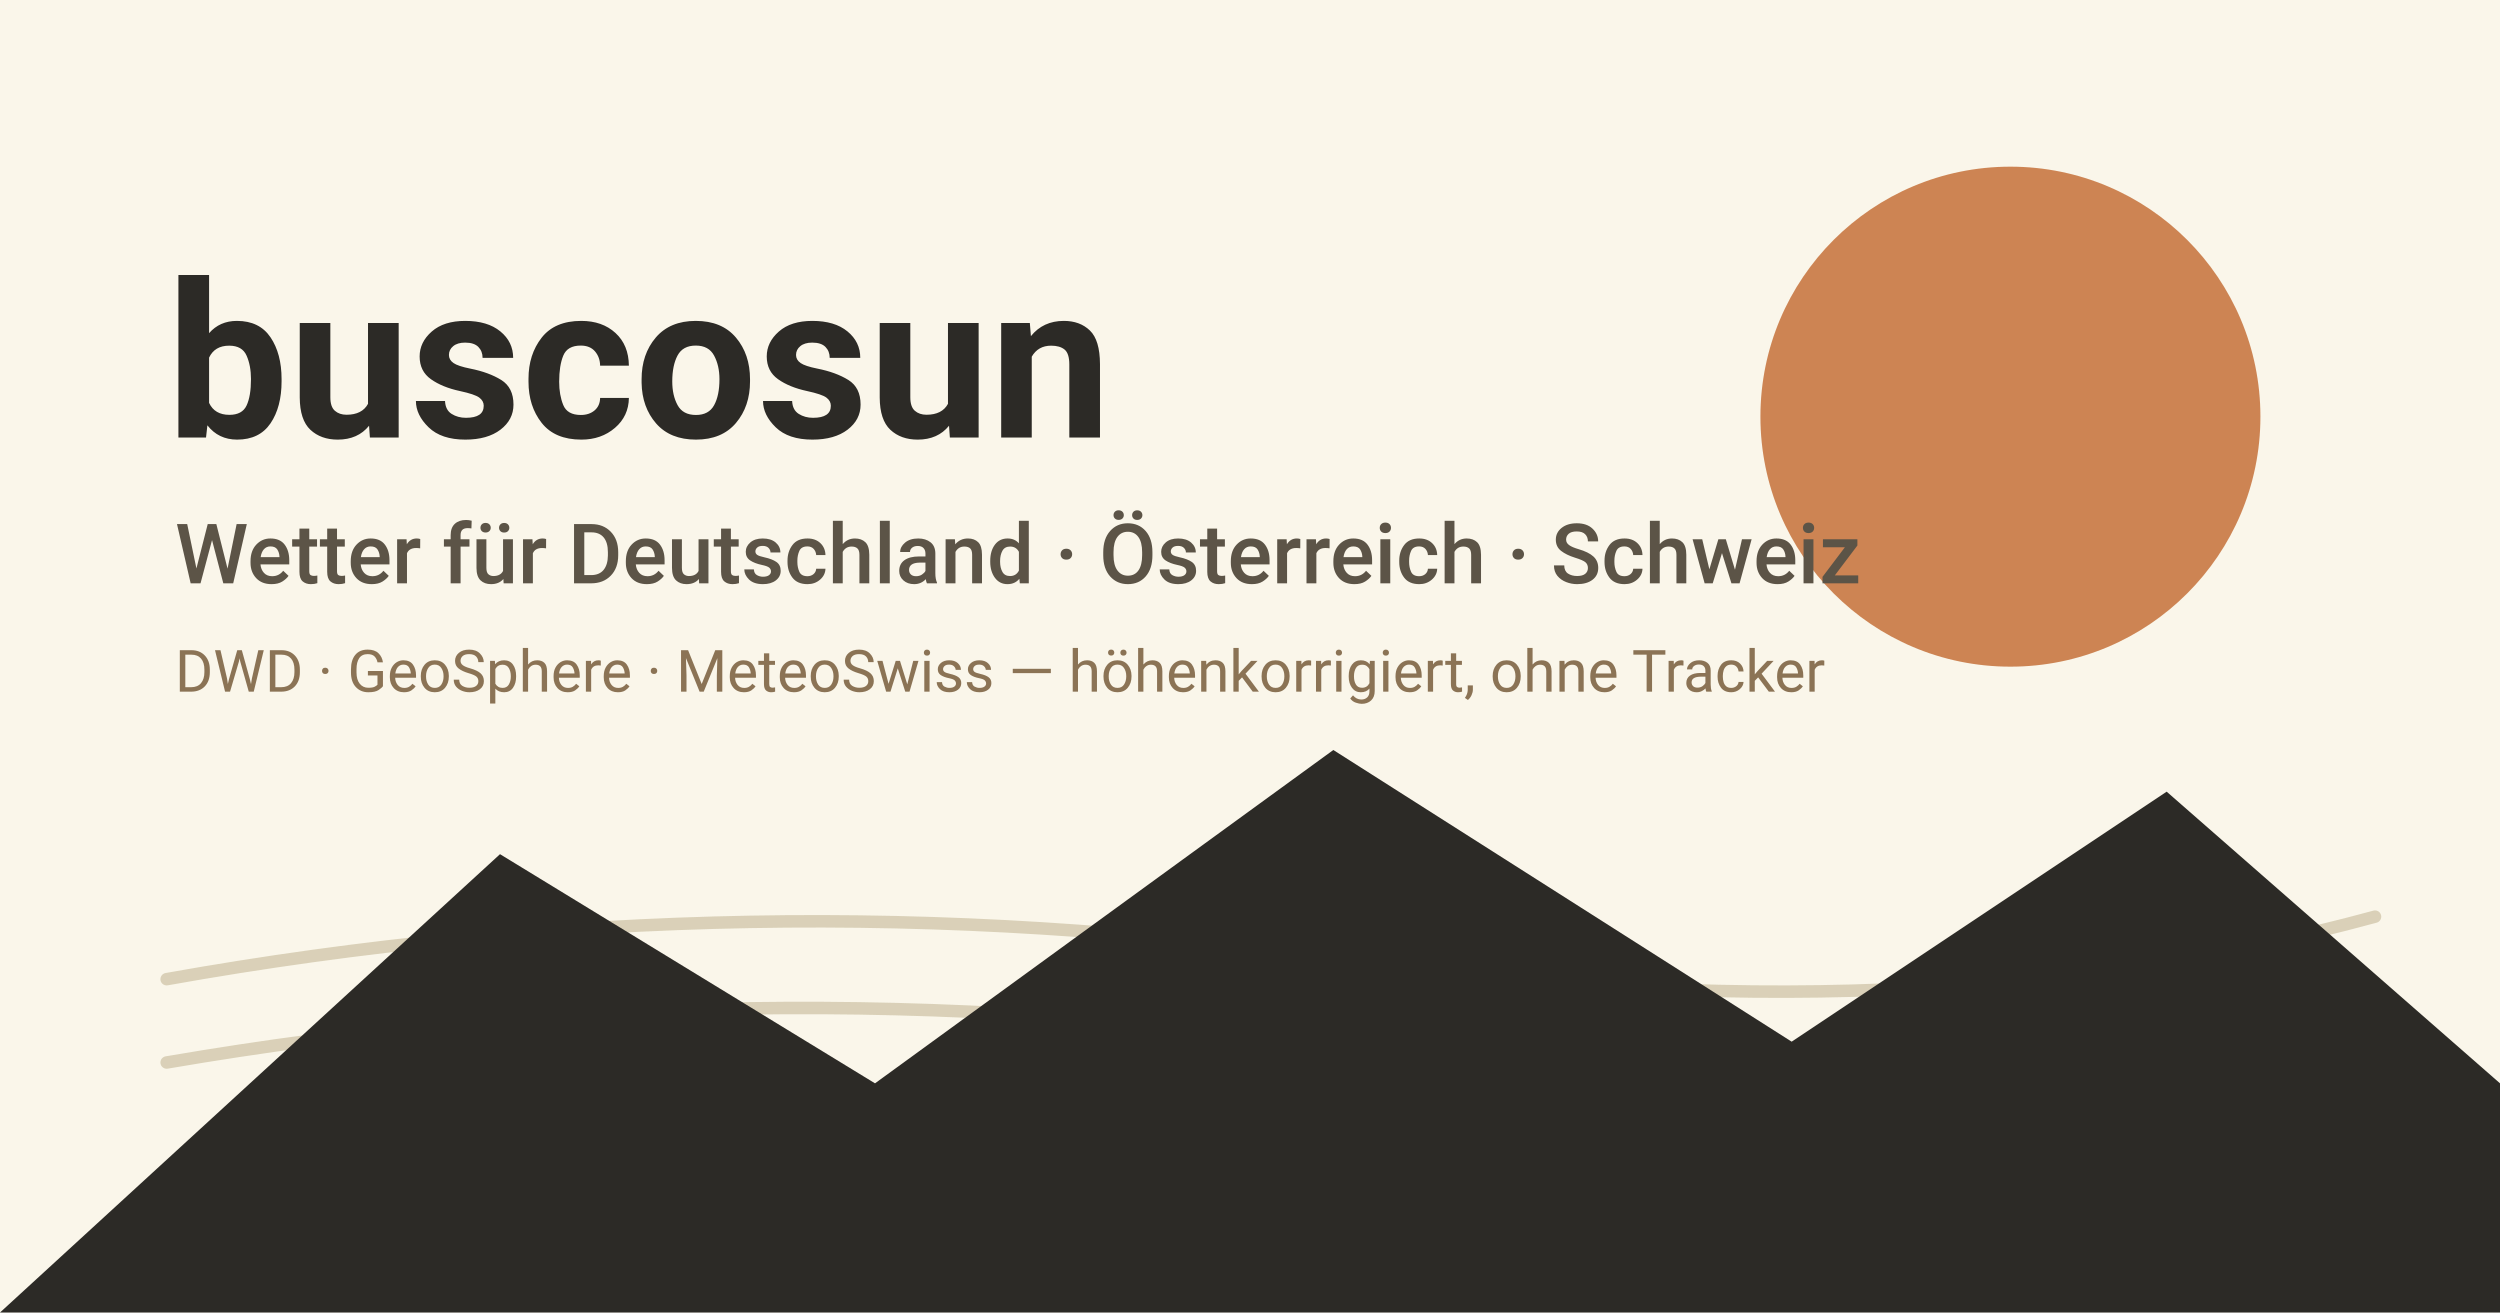
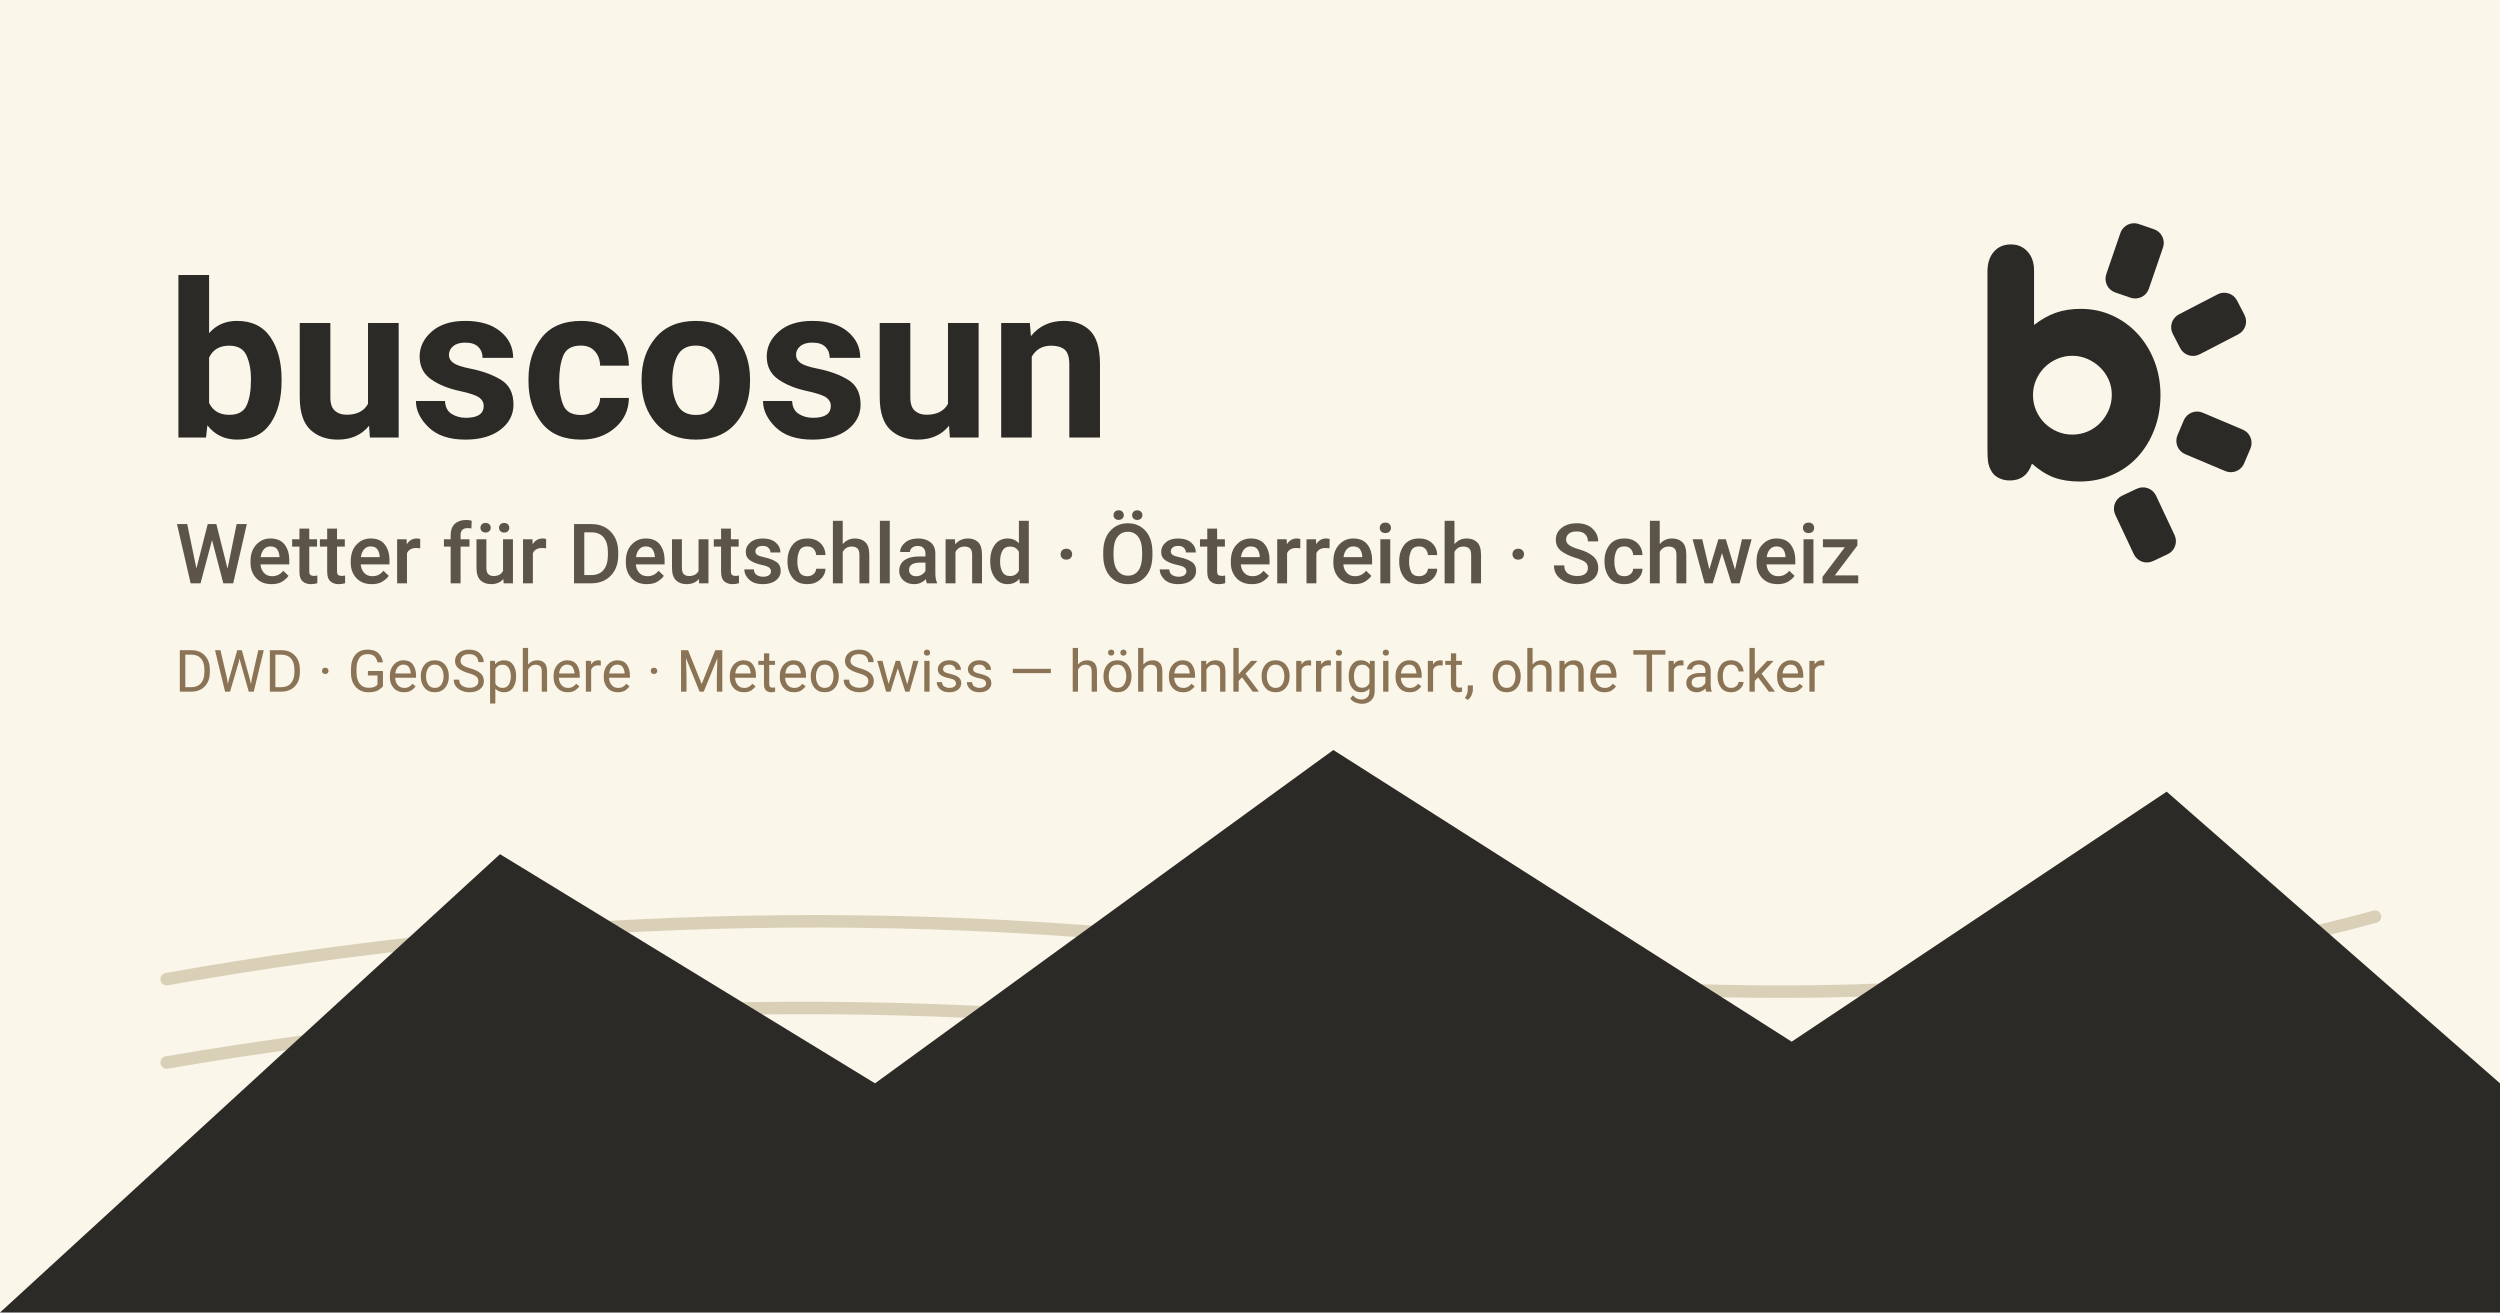
<svg xmlns="http://www.w3.org/2000/svg" viewBox="0 0 1200 630" role="img" aria-label="buscosun — Wetter DE AT CH">
  <rect width="1200" height="630" fill="#FAF6EA" />
-   <circle cx="965" cy="200" r="120" fill="#C97B47" opacity="0.92" />
+   <g transform="translate(900,70) scale(0.42)">
+     <defs>
+       <g />
+       <clipPath id="b6943531a8">
+         <path d="M 0.465 0.395 L 234 0.395 L 234 485.738 L 0.465 485.738 Z M 0.465 0.395 " clip-rule="nonzero" />
+       </clipPath>
+       <clipPath id="dd360b1b56">
+         <rect x="0" width="234" y="0" height="486" />
+       </clipPath>
+       <clipPath id="cf780eb00e">
+         <path d="M 159 86 L 227 86 L 227 173 L 159 173 Z M 159 86 " clip-rule="nonzero" />
+       </clipPath>
+       <clipPath id="a071b20dd2">
+         <path d="M 181.82 81.992 L 230.484 98.695 L 203.605 177.016 L 154.941 160.312 Z M 181.82 81.992 " clip-rule="nonzero" />
+       </clipPath>
+       <clipPath id="1e1f9e16ea">
+         <path d="M 197.398 87.34 L 214.906 93.348 C 219.039 94.766 222.438 97.766 224.355 101.691 C 226.277 105.613 226.559 110.141 225.141 114.27 L 208.984 161.344 C 207.566 165.473 204.566 168.871 200.641 170.793 C 196.719 172.711 192.191 172.992 188.062 171.574 L 170.551 165.566 C 166.422 164.148 163.02 161.145 161.102 157.223 C 159.184 153.297 158.902 148.773 160.32 144.641 L 176.473 97.57 C 177.891 93.438 180.895 90.039 184.816 88.121 C 188.742 86.203 193.266 85.922 197.398 87.34 Z M 197.398 87.34 " clip-rule="nonzero" />
+       </clipPath>
+       <clipPath id="b2d54f382e">
+         <path d="M 0 0 L 67.609 0 L 67.609 87 L 0 87 Z M 0 0 " clip-rule="nonzero" />
+       </clipPath>
+       <clipPath id="73dd30449d">
+         <path d="M 22.82 -4.008 L 71.484 12.695 L 44.605 91.016 L -4.059 74.312 Z M 22.82 -4.008 " clip-rule="nonzero" />
+       </clipPath>
+       <clipPath id="367e14d108">
+         <path d="M 38.398 1.34 L 55.906 7.348 C 60.039 8.766 63.438 11.766 65.355 15.691 C 67.277 19.613 67.559 24.141 66.141 28.27 L 49.984 75.344 C 48.566 79.473 45.566 82.871 41.641 84.793 C 37.719 86.711 33.191 86.992 29.062 85.574 L 11.551 79.566 C 7.422 78.148 4.02 75.145 2.102 71.223 C 0.184 67.297 -0.098 62.773 1.32 58.641 L 17.473 11.57 C 18.891 7.438 21.895 4.039 25.816 2.121 C 29.742 0.203 34.266 -0.078 38.398 1.34 Z M 38.398 1.34 " clip-rule="nonzero" />
+       </clipPath>
+       <clipPath id="d56d935237">
+         <rect x="0" width="68" y="0" height="87" />
+       </clipPath>
+       <clipPath id="431c3612ee">
+         <path d="M 234 165 L 321 165 L 321 239 L 234 239 Z M 234 165 " clip-rule="nonzero" />
+       </clipPath>
+       <clipPath id="db79cdda6d">
+         <path d="M 302.164 160.137 L 325.824 205.824 L 252.297 243.906 L 228.637 198.219 Z M 302.164 160.137 " clip-rule="nonzero" />
+       </clipPath>
+       <clipPath id="c464f0c140">
+         <path d="M 309.738 174.762 L 318.25 191.199 C 320.258 195.078 320.645 199.598 319.324 203.762 C 318 207.922 315.078 211.391 311.199 213.398 L 267.012 236.285 C 263.133 238.297 258.613 238.68 254.449 237.359 C 250.289 236.035 246.82 233.113 244.812 229.234 L 236.297 212.797 C 234.289 208.918 233.902 204.402 235.227 200.238 C 236.547 196.074 239.469 192.609 243.348 190.598 L 287.539 167.711 C 291.418 165.703 295.934 165.316 300.098 166.641 C 304.262 167.961 307.727 170.883 309.738 174.762 Z M 309.738 174.762 " clip-rule="nonzero" />
+       </clipPath>
+       <clipPath id="7cc98467ef">
+         <path d="M 0 0.211 L 86.754 0.211 L 86.754 73.754 L 0 73.754 Z M 0 0.211 " clip-rule="nonzero" />
+       </clipPath>
+       <clipPath id="db3590ab26">
+         <path d="M 68.164 -4.863 L 91.824 40.824 L 18.297 78.906 L -5.363 33.219 Z M 68.164 -4.863 " clip-rule="nonzero" />
+       </clipPath>
+       <clipPath id="dd86b65f25">
+         <path d="M 75.738 9.762 L 84.25 26.199 C 86.258 30.078 86.645 34.598 85.324 38.762 C 84 42.922 81.078 46.391 77.199 48.398 L 33.012 71.285 C 29.133 73.297 24.613 73.68 20.449 72.359 C 16.289 71.035 12.82 68.113 10.812 64.234 L 2.297 47.797 C 0.289 43.918 -0.098 39.402 1.227 35.238 C 2.547 31.074 5.469 27.609 9.348 25.598 L 53.539 2.711 C 57.418 0.703 61.934 0.316 66.098 1.641 C 70.262 2.961 73.727 5.883 75.738 9.762 Z M 75.738 9.762 " clip-rule="nonzero" />
+       </clipPath>
+       <clipPath id="8b61290f6b">
+         <rect x="0" width="87" y="0" height="74" />
+       </clipPath>
+       <clipPath id="464c6e4d0d">
+         <path d="M 240 301 L 327 301 L 327 372 L 240 372 Z M 240 301 " clip-rule="nonzero" />
+       </clipPath>
+       <clipPath id="9c99955612">
+         <path d="M 331.473 328.723 L 311.465 376.121 L 235.18 343.918 L 255.188 296.52 Z M 331.473 328.723 " clip-rule="nonzero" />
+       </clipPath>
+       <clipPath id="db8a6f3718">
+         <path d="M 325.066 343.895 L 317.867 360.949 C 316.168 364.973 312.941 368.156 308.895 369.801 C 304.848 371.445 300.316 371.414 296.289 369.719 L 250.441 350.363 C 246.418 348.664 243.234 345.438 241.59 341.391 C 239.945 337.344 239.977 332.809 241.676 328.785 L 248.875 311.73 C 250.574 307.703 253.801 304.52 257.848 302.875 C 261.895 301.23 266.43 301.262 270.453 302.961 L 316.301 322.316 C 320.324 324.016 323.508 327.242 325.152 331.289 C 326.797 335.336 326.766 339.871 325.066 343.895 Z M 325.066 343.895 " clip-rule="nonzero" />
+       </clipPath>
+       <clipPath id="6ffe310696">
+         <path d="M 0 0.039 L 86.98 0.039 L 86.98 70.469 L 0 70.469 Z M 0 0.039 " clip-rule="nonzero" />
+       </clipPath>
+       <clipPath id="8159f55993">
+         <path d="M 91.473 27.723 L 71.465 75.121 L -4.82 42.918 L 15.188 -4.48 Z M 91.473 27.723 " clip-rule="nonzero" />
+       </clipPath>
+       <clipPath id="69bf7f2ef7">
+         <path d="M 85.066 42.895 L 77.867 59.949 C 76.168 63.973 72.941 67.156 68.895 68.801 C 64.848 70.445 60.316 70.414 56.289 68.719 L 10.441 49.363 C 6.418 47.664 3.234 44.438 1.59 40.391 C -0.055 36.344 -0.023 31.809 1.676 27.785 L 8.875 10.73 C 10.574 6.703 13.801 3.52 17.848 1.875 C 21.895 0.23 26.43 0.262 30.453 1.961 L 76.301 21.316 C 80.324 23.016 83.508 26.242 85.152 30.289 C 86.797 34.336 86.766 38.871 85.066 42.895 Z M 85.066 42.895 " clip-rule="nonzero" />
+       </clipPath>
+       <clipPath id="75e0d4d81d">
+         <rect x="0" width="87" y="0" height="71" />
+       </clipPath>
+       <clipPath id="c944f4a565">
+         <path d="M 169 388 L 240 388 L 240 475 L 169 475 Z M 169 388 " clip-rule="nonzero" />
+       </clipPath>
+       <clipPath id="bd1ec84d8b">
+         <path d="M 245.359 457.707 L 198.801 479.609 L 163.551 404.684 L 210.109 382.781 Z M 245.359 457.707 " clip-rule="nonzero" />
+       </clipPath>
+       <clipPath id="7c69931370">
+         <path d="M 230.457 464.719 L 213.703 472.598 C 209.75 474.457 205.223 474.672 201.113 473.191 C 197.004 471.711 193.648 468.66 191.789 464.707 L 170.605 419.676 C 168.746 415.723 168.531 411.191 170.012 407.082 C 171.492 402.973 174.543 399.621 178.496 397.762 L 195.25 389.879 C 199.199 388.02 203.73 387.809 207.84 389.289 C 211.949 390.77 215.301 393.82 217.16 397.773 L 238.348 442.805 C 240.207 446.758 240.418 451.285 238.941 455.395 C 237.461 459.504 234.406 462.859 230.457 464.719 Z M 230.457 464.719 " clip-rule="nonzero" />
+       </clipPath>
+       <clipPath id="afe235169d">
+         <path d="M 0 0 L 71 0 L 71 86.719 L 0 86.719 Z M 0 0 " clip-rule="nonzero" />
+       </clipPath>
+       <clipPath id="1f9ef29b4d">
+         <path d="M 76.359 69.707 L 29.801 91.609 L -5.449 16.684 L 41.109 -5.219 Z M 76.359 69.707 " clip-rule="nonzero" />
+       </clipPath>
+       <clipPath id="b6a212e87f">
+         <path d="M 61.457 76.719 L 44.703 84.598 C 40.75 86.457 36.223 86.672 32.113 85.191 C 28.004 83.711 24.648 80.66 22.789 76.707 L 1.605 31.676 C -0.254 27.723 -0.469 23.191 1.012 19.082 C 2.492 14.973 5.543 11.621 9.496 9.762 L 26.25 1.879 C 30.199 0.02 34.73 -0.191 38.84 1.289 C 42.949 2.77 46.301 5.82 48.16 9.773 L 69.348 54.805 C 71.207 58.758 71.418 63.285 69.941 67.395 C 68.461 71.504 65.406 74.859 61.457 76.719 Z M 61.457 76.719 " clip-rule="nonzero" />
+       </clipPath>
+       <clipPath id="64ffe71565">
+         <rect x="0" width="71" y="0" height="87" />
+       </clipPath>
+       <clipPath id="f514436413">
+         <rect x="0" width="332" y="0" height="486" />
+       </clipPath>
+     </defs>
+     <g transform="matrix(1, 0, 0, 1, 104, 2)">
+       <g clip-path="url(#f514436413)">
+         <g clip-path="url(#b6943531a8)">
+           <g transform="matrix(1, 0, 0, 1, -0.000000000000028422, 0.000000000000017319)">
+             <g clip-path="url(#dd360b1b56)">
+               <g fill="#2C2A26" fill-opacity="1">
+                 <g transform="translate(0.519066, 377.6427)">
+                   <g>
+                     <path d="M 24.016 -231.344 L 24.016 -237.344 C 24.285 -246.414 26.82 -253.617 31.625 -258.953 C 36.426 -264.297 42.828 -266.969 50.828 -266.969 C 58.566 -266.969 64.906 -264.234 69.844 -258.766 C 74.781 -253.297 77.25 -246.156 77.25 -237.344 L 77.25 -174.906 C 85.52 -181.312 93.859 -185.984 102.266 -188.922 C 110.672 -191.859 120.078 -193.328 130.484 -193.328 C 143.555 -193.328 155.629 -190.789 166.703 -185.719 C 177.773 -180.645 187.379 -173.703 195.516 -164.891 C 203.66 -156.086 210.066 -145.68 214.734 -133.672 C 219.398 -121.672 221.734 -108.734 221.734 -94.859 C 221.734 -80.711 219.398 -67.566 214.734 -55.422 C 210.066 -43.285 203.66 -32.816 195.516 -24.016 C 187.379 -15.211 177.641 -8.344 166.297 -3.406 C 154.961 1.531 142.625 4 129.281 4 C 118.07 4 108.332 2.469 100.062 -0.594 C 91.789 -3.664 83.383 -8.938 74.844 -16.406 C 70.57 -3.602 62.164 2.797 49.625 2.797 C 44.82 2.797 40.484 1.797 36.609 -0.203 C 32.742 -2.203 29.879 -5.07 28.016 -8.812 C 26.41 -11.738 25.344 -14.734 24.812 -17.797 C 24.281 -20.867 24.016 -25.609 24.016 -32.016 Z M 120.875 -139.688 C 114.738 -139.688 108.938 -138.484 103.469 -136.078 C 98 -133.68 93.258 -130.477 89.25 -126.469 C 85.25 -122.469 82.047 -117.734 79.641 -112.266 C 77.242 -106.797 76.047 -100.992 76.047 -94.859 C 76.047 -88.453 77.242 -82.516 79.641 -77.047 C 82.047 -71.578 85.25 -66.836 89.25 -62.828 C 93.258 -58.828 98 -55.625 103.469 -53.219 C 108.938 -50.82 114.738 -49.625 120.875 -49.625 C 127.281 -49.625 133.219 -50.82 138.688 -53.219 C 144.156 -55.625 148.891 -58.895 152.891 -63.031 C 156.898 -67.176 160.102 -71.984 162.5 -77.453 C 164.906 -82.922 166.109 -88.859 166.109 -95.266 C 166.109 -101.398 164.906 -107.133 162.5 -112.469 C 160.102 -117.801 156.832 -122.469 152.688 -126.469 C 148.551 -130.477 143.75 -133.68 138.281 -136.078 C 132.812 -138.484 127.008 -139.688 120.875 -139.688 Z M 120.875 -139.688 " />
+                   </g>
+                 </g>
+               </g>
+             </g>
+           </g>
+         </g>
+         <g clip-path="url(#cf780eb00e)">
+           <g clip-path="url(#a071b20dd2)">
+             <g clip-path="url(#1e1f9e16ea)">
+               <g transform="matrix(1, 0, 0, 1, 159, 86)">
+                 <g clip-path="url(#d56d935237)">
+                   <g clip-path="url(#b2d54f382e)">
+                     <g clip-path="url(#73dd30449d)">
+                       <g clip-path="url(#367e14d108)">
+                         <path fill="#2C2A26" d="M 22.82 -4.008 L 71.484 12.695 L 44.605 91.016 L -4.059 74.312 Z M 22.82 -4.008 " fill-opacity="1" fill-rule="nonzero" />
+                       </g>
+                     </g>
+                   </g>
+                 </g>
+               </g>
+             </g>
+           </g>
+         </g>
+         <g clip-path="url(#431c3612ee)">
+           <g clip-path="url(#db79cdda6d)">
+             <g clip-path="url(#c464f0c140)">
+               <g transform="matrix(1, 0, 0, 1, 234, 165)">
+                 <g clip-path="url(#8b61290f6b)">
+                   <g clip-path="url(#7cc98467ef)">
+                     <g clip-path="url(#db3590ab26)">
+                       <g clip-path="url(#dd86b65f25)">
+                         <path fill="#2C2A26" d="M 68.164 -4.863 L 91.824 40.824 L 18.297 78.906 L -5.363 33.219 Z M 68.164 -4.863 " fill-opacity="1" fill-rule="nonzero" />
+                       </g>
+                     </g>
+                   </g>
+                 </g>
+               </g>
+             </g>
+           </g>
+         </g>
+         <g clip-path="url(#464c6e4d0d)">
+           <g clip-path="url(#9c99955612)">
+             <g clip-path="url(#db8a6f3718)">
+               <g transform="matrix(1, 0, 0, 1, 240, 301)">
+                 <g clip-path="url(#75e0d4d81d)">
+                   <g clip-path="url(#6ffe310696)">
+                     <g clip-path="url(#8159f55993)">
+                       <g clip-path="url(#69bf7f2ef7)">
+                         <path fill="#2C2A26" d="M 91.473 27.723 L 71.465 75.121 L -4.82 42.918 L 15.188 -4.48 Z M 91.473 27.723 " fill-opacity="1" fill-rule="nonzero" />
+                       </g>
+                     </g>
+                   </g>
+                 </g>
+               </g>
+             </g>
+           </g>
+         </g>
+         <g clip-path="url(#c944f4a565)">
+           <g clip-path="url(#bd1ec84d8b)">
+             <g clip-path="url(#7c69931370)">
+               <g transform="matrix(1, 0, 0, 1, 169, 388)">
+                 <g clip-path="url(#64ffe71565)">
+                   <g clip-path="url(#afe235169d)">
+                     <g clip-path="url(#1f9ef29b4d)">
+                       <g clip-path="url(#b6a212e87f)">
+                         <path fill="#2C2A26" d="M 76.359 69.707 L 29.801 91.609 L -5.449 16.684 L 41.109 -5.219 Z M 76.359 69.707 " fill-opacity="1" fill-rule="nonzero" />
+                       </g>
+                     </g>
+                   </g>
+                 </g>
+               </g>
+             </g>
+           </g>
+         </g>
+       </g>
+     </g>
+   </g>
  <g stroke="#C4B896" stroke-width="6" fill="none" stroke-linecap="round" opacity="0.6">
    <path d="M80 470 Q 360 420 640 460 T 1140 440" />
    <path d="M80 510 Q 360 462 640 502 T 1140 482" />
  </g>
  <path d="M0 630 L240 410 L420 520 L640 360 L860 500 L1040 380 L1200 520 L1200 630 Z" fill="#2C2A26" />
  <g fill="#2C2A26" font-family="system-ui, -apple-system, Segoe UI, Roboto, sans-serif">
    <text x="80" y="210" font-size="104" font-weight="700">buscosun</text>
    <text x="84" y="280" font-size="40" font-weight="500" fill="#5C5447">Wetter für Deutschland · Österreich · Schweiz</text>
    <text x="84" y="332" font-size="28" fill="#8B7355">DWD · GeoSphere · MeteoSwiss — höhenkorrigiert, ohne Tracker</text>
  </g>
</svg>
